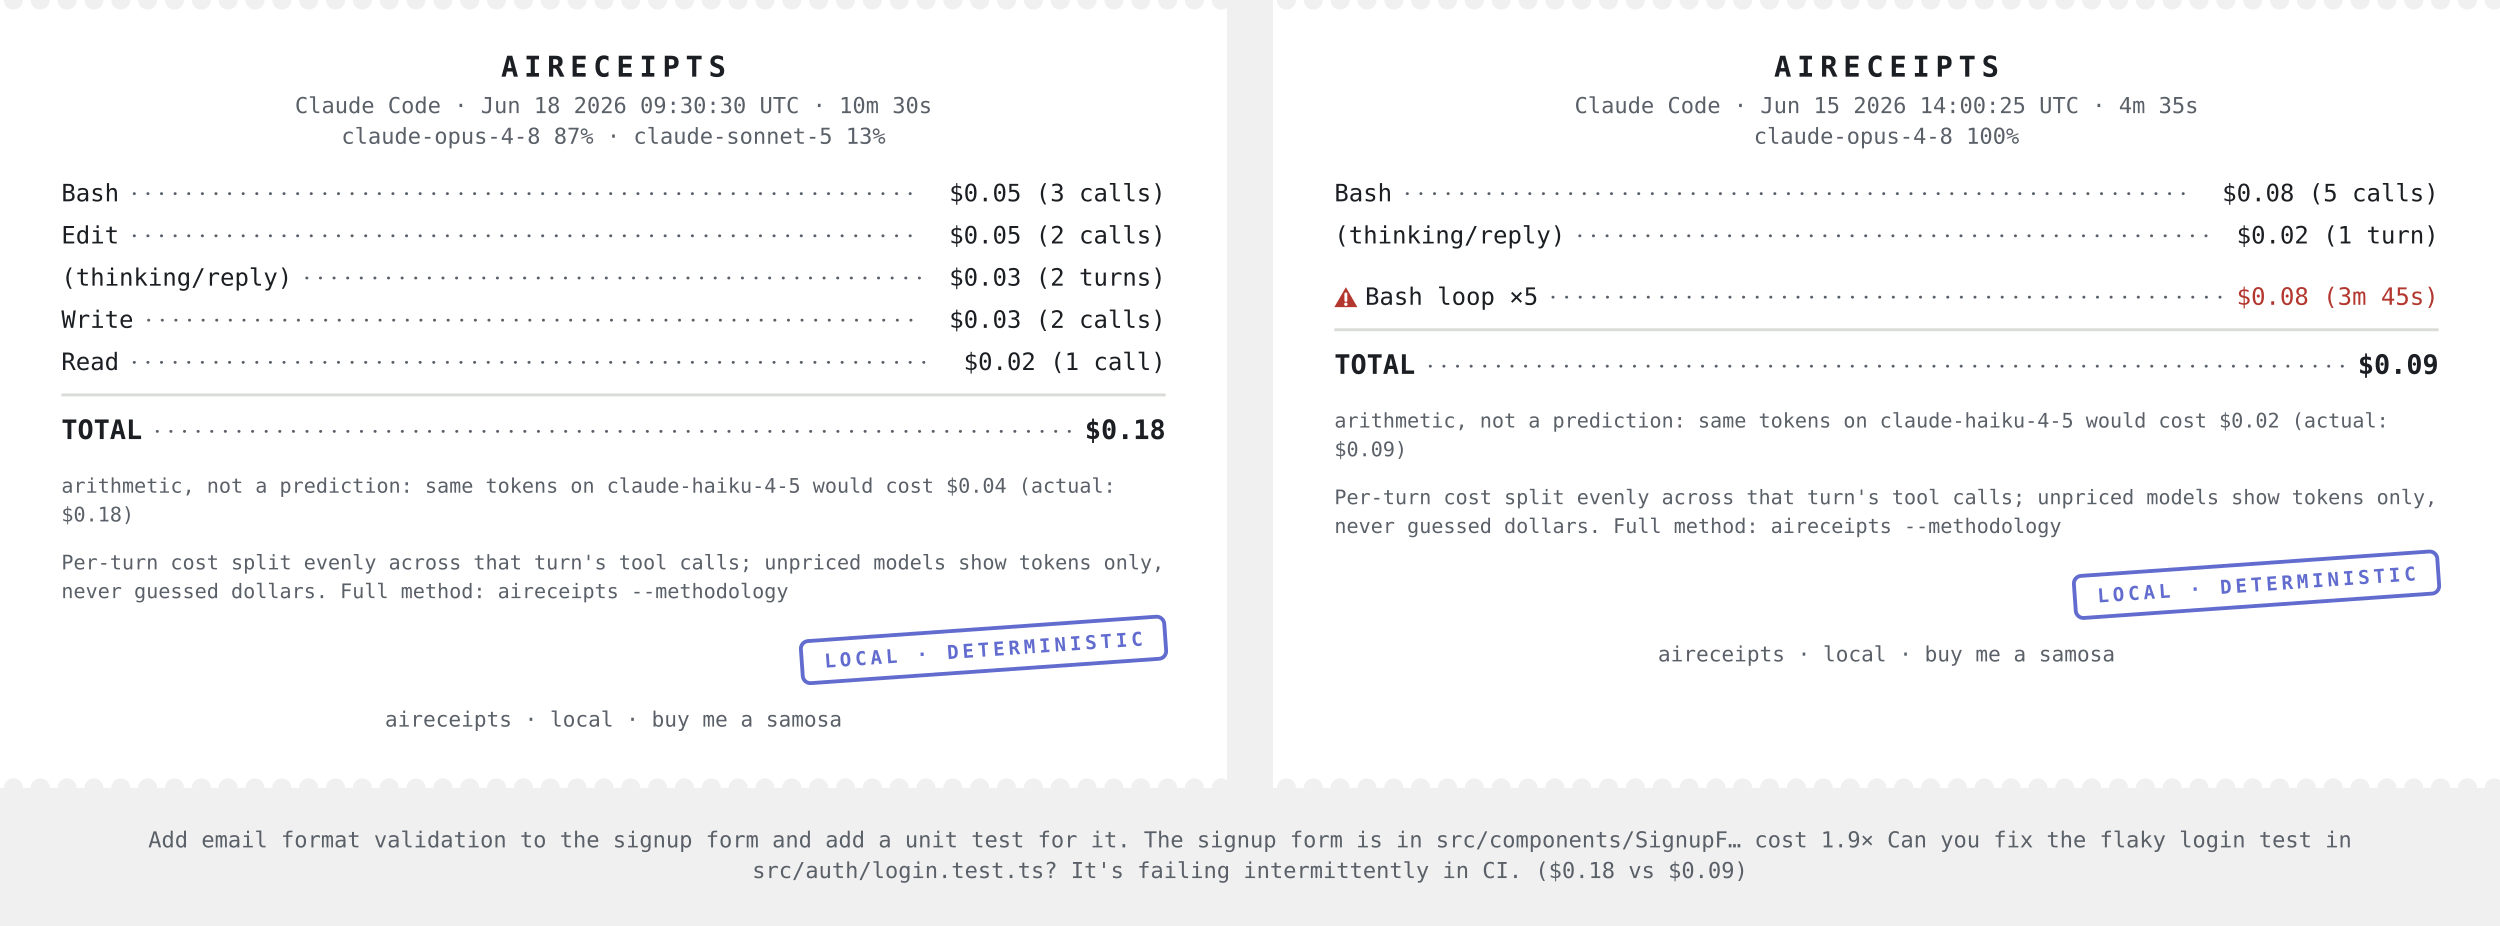
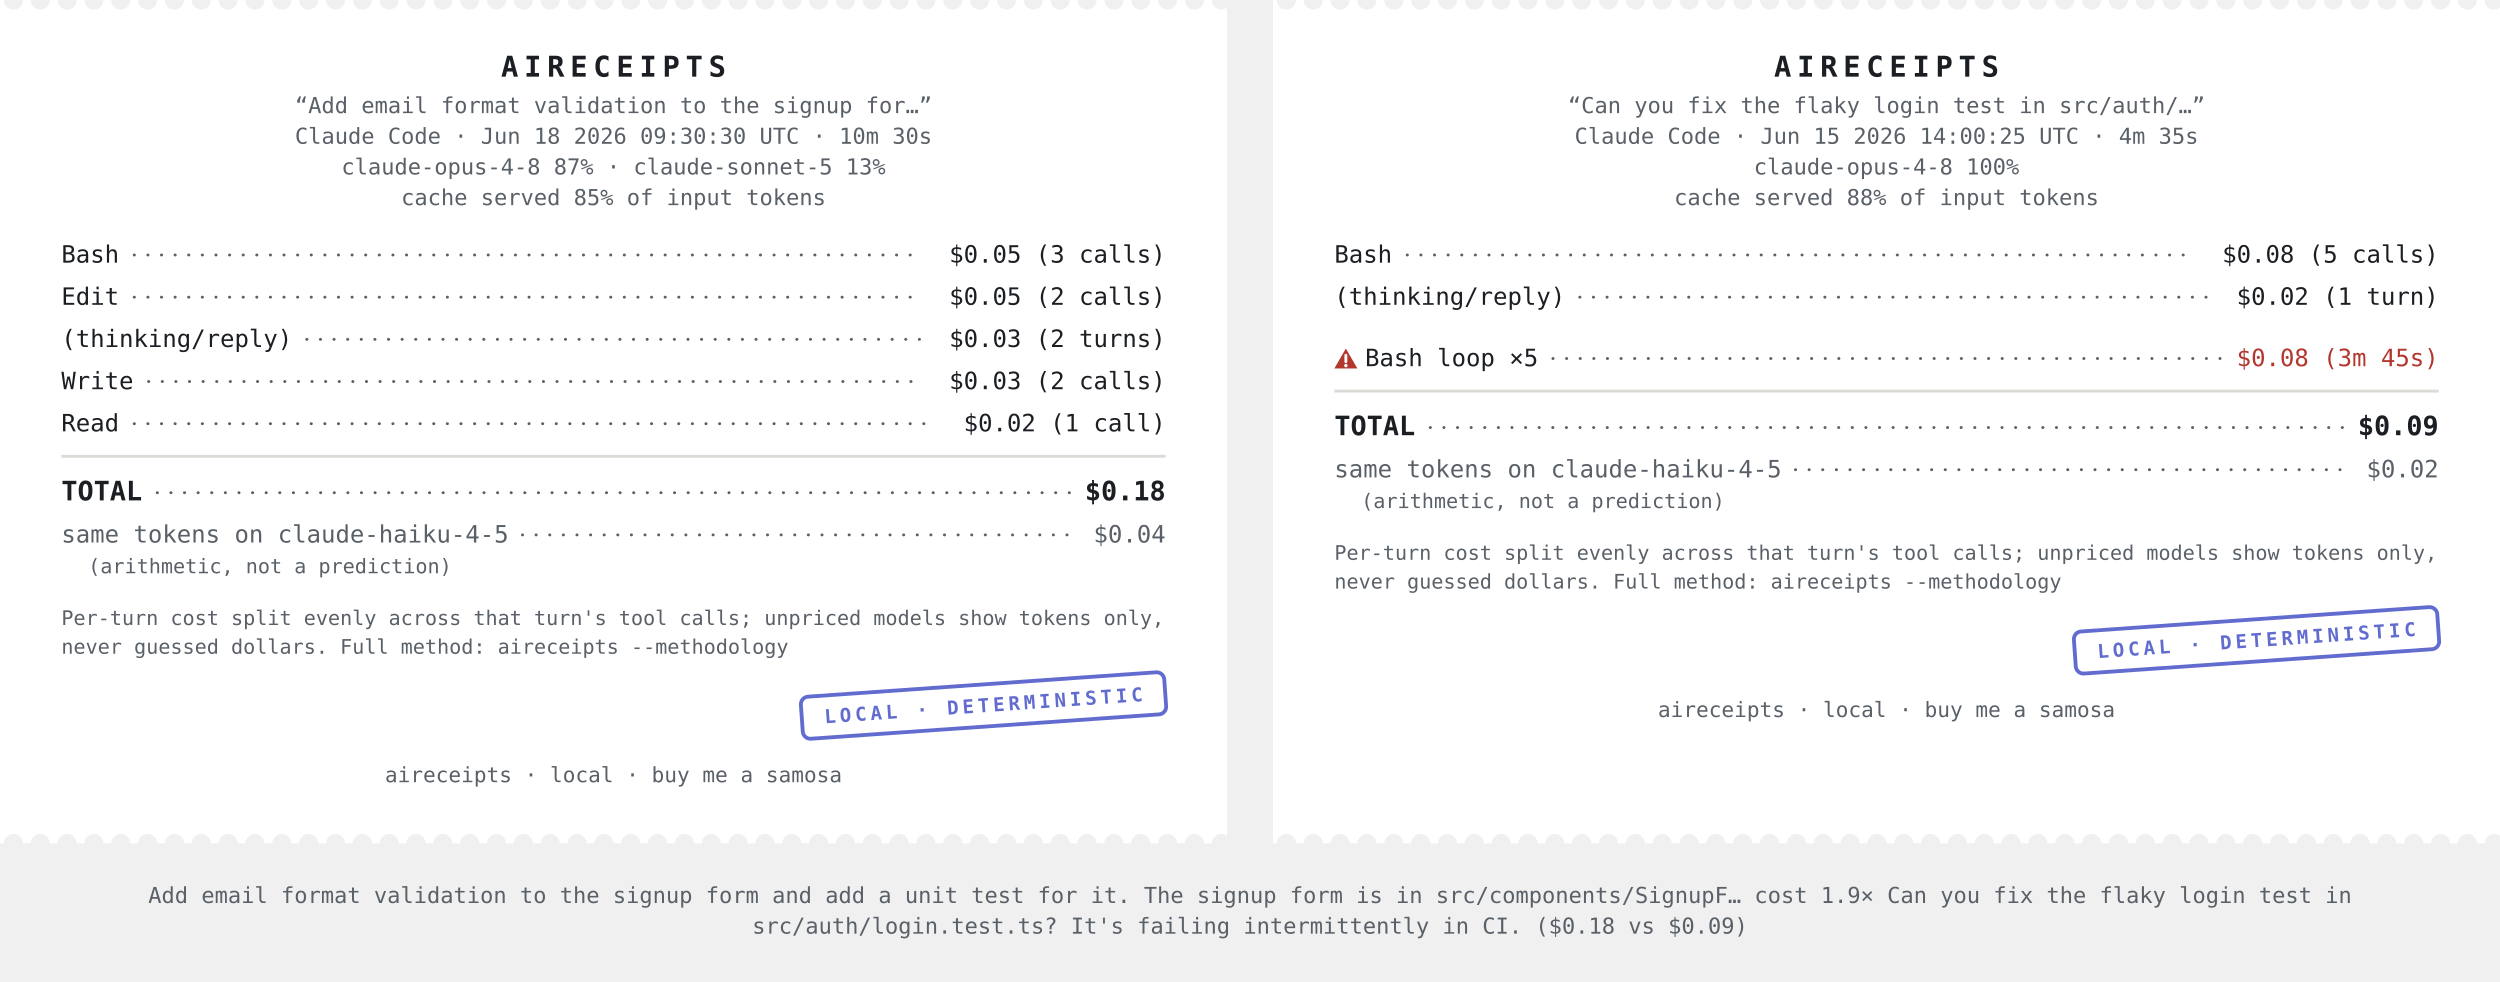
- <svg xmlns="http://www.w3.org/2000/svg" width="1304" height="483" viewBox="0 0 1304 483" font-family="&quot;SF Mono&quot;,&quot;Cascadia Code&quot;,&quot;JetBrains Mono&quot;,Menlo,Consolas,monospace" role="img" aria-label="aireceipts receipt comparison">
+ <svg xmlns="http://www.w3.org/2000/svg" width="1304" height="512" viewBox="0 0 1304 512" font-family="&quot;SF Mono&quot;,&quot;Cascadia Code&quot;,&quot;JetBrains Mono&quot;,Menlo,Consolas,monospace" role="img" aria-label="aireceipts receipt comparison">
  <g transform="translate(0 0)">
    <defs>
-       <mask id="perf-a" maskUnits="userSpaceOnUse" x="-5" y="-5" width="650" height="421">
-         <rect x="0" y="0" width="640" height="411" fill="#FFFFFF" />
+       <mask id="perf-a" maskUnits="userSpaceOnUse" x="-5" y="-5" width="650" height="450">
+         <rect x="0" y="0" width="640" height="440" fill="#FFFFFF" />
        <g class="perf-top">
          <circle cx="7" cy="0" r="5" fill="#000000" />
          <circle cx="21" cy="0" r="5" fill="#000000" />
          <circle cx="35" cy="0" r="5" fill="#000000" />
          <circle cx="49" cy="0" r="5" fill="#000000" />
          <circle cx="63" cy="0" r="5" fill="#000000" />
          <circle cx="77" cy="0" r="5" fill="#000000" />
          <circle cx="91" cy="0" r="5" fill="#000000" />
          <circle cx="105" cy="0" r="5" fill="#000000" />
          <circle cx="119" cy="0" r="5" fill="#000000" />
          <circle cx="133" cy="0" r="5" fill="#000000" />
          <circle cx="147" cy="0" r="5" fill="#000000" />
          <circle cx="161" cy="0" r="5" fill="#000000" />
          <circle cx="175" cy="0" r="5" fill="#000000" />
          <circle cx="189" cy="0" r="5" fill="#000000" />
          <circle cx="203" cy="0" r="5" fill="#000000" />
          <circle cx="217" cy="0" r="5" fill="#000000" />
          <circle cx="231" cy="0" r="5" fill="#000000" />
          <circle cx="245" cy="0" r="5" fill="#000000" />
          <circle cx="259" cy="0" r="5" fill="#000000" />
          <circle cx="273" cy="0" r="5" fill="#000000" />
          <circle cx="287" cy="0" r="5" fill="#000000" />
          <circle cx="301" cy="0" r="5" fill="#000000" />
          <circle cx="315" cy="0" r="5" fill="#000000" />
          <circle cx="329" cy="0" r="5" fill="#000000" />
          <circle cx="343" cy="0" r="5" fill="#000000" />
          <circle cx="357" cy="0" r="5" fill="#000000" />
          <circle cx="371" cy="0" r="5" fill="#000000" />
          <circle cx="385" cy="0" r="5" fill="#000000" />
          <circle cx="399" cy="0" r="5" fill="#000000" />
          <circle cx="413" cy="0" r="5" fill="#000000" />
          <circle cx="427" cy="0" r="5" fill="#000000" />
          <circle cx="441" cy="0" r="5" fill="#000000" />
          <circle cx="455" cy="0" r="5" fill="#000000" />
          <circle cx="469" cy="0" r="5" fill="#000000" />
          <circle cx="483" cy="0" r="5" fill="#000000" />
          <circle cx="497" cy="0" r="5" fill="#000000" />
          <circle cx="511" cy="0" r="5" fill="#000000" />
          <circle cx="525" cy="0" r="5" fill="#000000" />
          <circle cx="539" cy="0" r="5" fill="#000000" />
          <circle cx="553" cy="0" r="5" fill="#000000" />
          <circle cx="567" cy="0" r="5" fill="#000000" />
          <circle cx="581" cy="0" r="5" fill="#000000" />
          <circle cx="595" cy="0" r="5" fill="#000000" />
          <circle cx="609" cy="0" r="5" fill="#000000" />
          <circle cx="623" cy="0" r="5" fill="#000000" />
          <circle cx="637" cy="0" r="5" fill="#000000" />
        </g>
        <g class="perf-bottom">
-           <circle cx="7" cy="411" r="5" fill="#000000" />
-           <circle cx="21" cy="411" r="5" fill="#000000" />
-           <circle cx="35" cy="411" r="5" fill="#000000" />
-           <circle cx="49" cy="411" r="5" fill="#000000" />
-           <circle cx="63" cy="411" r="5" fill="#000000" />
-           <circle cx="77" cy="411" r="5" fill="#000000" />
-           <circle cx="91" cy="411" r="5" fill="#000000" />
-           <circle cx="105" cy="411" r="5" fill="#000000" />
-           <circle cx="119" cy="411" r="5" fill="#000000" />
-           <circle cx="133" cy="411" r="5" fill="#000000" />
-           <circle cx="147" cy="411" r="5" fill="#000000" />
-           <circle cx="161" cy="411" r="5" fill="#000000" />
-           <circle cx="175" cy="411" r="5" fill="#000000" />
-           <circle cx="189" cy="411" r="5" fill="#000000" />
-           <circle cx="203" cy="411" r="5" fill="#000000" />
-           <circle cx="217" cy="411" r="5" fill="#000000" />
-           <circle cx="231" cy="411" r="5" fill="#000000" />
-           <circle cx="245" cy="411" r="5" fill="#000000" />
-           <circle cx="259" cy="411" r="5" fill="#000000" />
-           <circle cx="273" cy="411" r="5" fill="#000000" />
-           <circle cx="287" cy="411" r="5" fill="#000000" />
-           <circle cx="301" cy="411" r="5" fill="#000000" />
-           <circle cx="315" cy="411" r="5" fill="#000000" />
-           <circle cx="329" cy="411" r="5" fill="#000000" />
-           <circle cx="343" cy="411" r="5" fill="#000000" />
-           <circle cx="357" cy="411" r="5" fill="#000000" />
-           <circle cx="371" cy="411" r="5" fill="#000000" />
-           <circle cx="385" cy="411" r="5" fill="#000000" />
-           <circle cx="399" cy="411" r="5" fill="#000000" />
-           <circle cx="413" cy="411" r="5" fill="#000000" />
-           <circle cx="427" cy="411" r="5" fill="#000000" />
-           <circle cx="441" cy="411" r="5" fill="#000000" />
-           <circle cx="455" cy="411" r="5" fill="#000000" />
-           <circle cx="469" cy="411" r="5" fill="#000000" />
-           <circle cx="483" cy="411" r="5" fill="#000000" />
-           <circle cx="497" cy="411" r="5" fill="#000000" />
-           <circle cx="511" cy="411" r="5" fill="#000000" />
-           <circle cx="525" cy="411" r="5" fill="#000000" />
-           <circle cx="539" cy="411" r="5" fill="#000000" />
-           <circle cx="553" cy="411" r="5" fill="#000000" />
-           <circle cx="567" cy="411" r="5" fill="#000000" />
-           <circle cx="581" cy="411" r="5" fill="#000000" />
-           <circle cx="595" cy="411" r="5" fill="#000000" />
-           <circle cx="609" cy="411" r="5" fill="#000000" />
-           <circle cx="623" cy="411" r="5" fill="#000000" />
-           <circle cx="637" cy="411" r="5" fill="#000000" />
+           <circle cx="7" cy="440" r="5" fill="#000000" />
+           <circle cx="21" cy="440" r="5" fill="#000000" />
+           <circle cx="35" cy="440" r="5" fill="#000000" />
+           <circle cx="49" cy="440" r="5" fill="#000000" />
+           <circle cx="63" cy="440" r="5" fill="#000000" />
+           <circle cx="77" cy="440" r="5" fill="#000000" />
+           <circle cx="91" cy="440" r="5" fill="#000000" />
+           <circle cx="105" cy="440" r="5" fill="#000000" />
+           <circle cx="119" cy="440" r="5" fill="#000000" />
+           <circle cx="133" cy="440" r="5" fill="#000000" />
+           <circle cx="147" cy="440" r="5" fill="#000000" />
+           <circle cx="161" cy="440" r="5" fill="#000000" />
+           <circle cx="175" cy="440" r="5" fill="#000000" />
+           <circle cx="189" cy="440" r="5" fill="#000000" />
+           <circle cx="203" cy="440" r="5" fill="#000000" />
+           <circle cx="217" cy="440" r="5" fill="#000000" />
+           <circle cx="231" cy="440" r="5" fill="#000000" />
+           <circle cx="245" cy="440" r="5" fill="#000000" />
+           <circle cx="259" cy="440" r="5" fill="#000000" />
+           <circle cx="273" cy="440" r="5" fill="#000000" />
+           <circle cx="287" cy="440" r="5" fill="#000000" />
+           <circle cx="301" cy="440" r="5" fill="#000000" />
+           <circle cx="315" cy="440" r="5" fill="#000000" />
+           <circle cx="329" cy="440" r="5" fill="#000000" />
+           <circle cx="343" cy="440" r="5" fill="#000000" />
+           <circle cx="357" cy="440" r="5" fill="#000000" />
+           <circle cx="371" cy="440" r="5" fill="#000000" />
+           <circle cx="385" cy="440" r="5" fill="#000000" />
+           <circle cx="399" cy="440" r="5" fill="#000000" />
+           <circle cx="413" cy="440" r="5" fill="#000000" />
+           <circle cx="427" cy="440" r="5" fill="#000000" />
+           <circle cx="441" cy="440" r="5" fill="#000000" />
+           <circle cx="455" cy="440" r="5" fill="#000000" />
+           <circle cx="469" cy="440" r="5" fill="#000000" />
+           <circle cx="483" cy="440" r="5" fill="#000000" />
+           <circle cx="497" cy="440" r="5" fill="#000000" />
+           <circle cx="511" cy="440" r="5" fill="#000000" />
+           <circle cx="525" cy="440" r="5" fill="#000000" />
+           <circle cx="539" cy="440" r="5" fill="#000000" />
+           <circle cx="553" cy="440" r="5" fill="#000000" />
+           <circle cx="567" cy="440" r="5" fill="#000000" />
+           <circle cx="581" cy="440" r="5" fill="#000000" />
+           <circle cx="595" cy="440" r="5" fill="#000000" />
+           <circle cx="609" cy="440" r="5" fill="#000000" />
+           <circle cx="623" cy="440" r="5" fill="#000000" />
+           <circle cx="637" cy="440" r="5" fill="#000000" />
        </g>
      </mask>
    </defs>
-     <rect x="0" y="0" width="640" height="411" fill="#FFFFFF" mask="url(#perf-a)" />
+     <rect x="0" y="0" width="640" height="440" fill="#FFFFFF" mask="url(#perf-a)" />
    <text x="320" y="40" font-size="15" fill="#1B1E22" text-anchor="middle" font-weight="700" letter-spacing="3">AIRECEIPTS</text>
-     <text x="320" y="59" font-size="11.5" fill="#5A6068" text-anchor="middle">Claude Code · Jun 18 2026 09:30:30 UTC · 10m 30s</text>
-     <text x="320" y="75" font-size="11.5" fill="#5A6068" text-anchor="middle">claude-opus-4-8 87% · claude-sonnet-5 13%</text>
-     <text x="32" y="105" font-size="12.5" fill="#1B1E22" text-anchor="start">Bash</text>
-     <text x="608" y="105" font-size="12.5" fill="#1B1E22" text-anchor="end">$0.05  (3 calls)</text>
-     <line x1="70" y1="101" x2="480" y2="101" stroke="#5A6068" stroke-width="1.5" stroke-linecap="round" stroke-dasharray="0.1 7" />
-     <text x="32" y="127" font-size="12.5" fill="#1B1E22" text-anchor="start">Edit</text>
-     <text x="608" y="127" font-size="12.5" fill="#1B1E22" text-anchor="end">$0.05  (2 calls)</text>
-     <line x1="70" y1="123" x2="480" y2="123" stroke="#5A6068" stroke-width="1.5" stroke-linecap="round" stroke-dasharray="0.1 7" />
-     <text x="32" y="149" font-size="12.5" fill="#1B1E22" text-anchor="start">(thinking/reply)</text>
-     <text x="608" y="149" font-size="12.5" fill="#1B1E22" text-anchor="end">$0.03  (2 turns)</text>
-     <line x1="160" y1="145" x2="480" y2="145" stroke="#5A6068" stroke-width="1.5" stroke-linecap="round" stroke-dasharray="0.1 7" />
-     <text x="32" y="171" font-size="12.5" fill="#1B1E22" text-anchor="start">Write</text>
-     <text x="608" y="171" font-size="12.5" fill="#1B1E22" text-anchor="end">$0.03  (2 calls)</text>
-     <line x1="77.5" y1="167" x2="480" y2="167" stroke="#5A6068" stroke-width="1.5" stroke-linecap="round" stroke-dasharray="0.1 7" />
-     <text x="32" y="193" font-size="12.5" fill="#1B1E22" text-anchor="start">Read</text>
-     <text x="608" y="193" font-size="12.5" fill="#1B1E22" text-anchor="end">$0.02  (1 call)</text>
-     <line x1="70" y1="189" x2="487.5" y2="189" stroke="#5A6068" stroke-width="1.5" stroke-linecap="round" stroke-dasharray="0.1 7" />
-     <line x1="32" y1="206" x2="608" y2="206" stroke="#D8DBD6" stroke-width="1.5" />
-     <text x="32" y="229" font-size="14" fill="#1B1E22" text-anchor="start" font-weight="700">TOTAL</text>
-     <text x="608" y="229" font-size="14" fill="#1B1E22" text-anchor="end" font-weight="700">$0.18</text>
-     <line x1="82" y1="225" x2="558" y2="225" stroke="#5A6068" stroke-width="1.5" stroke-linecap="round" stroke-dasharray="0.1 7" />
-     <text x="32" y="257" font-size="10.5" fill="#5A6068" text-anchor="start">arithmetic, not a prediction: same tokens on claude-haiku-4-5 would cost $0.04 (actual:</text>
-     <text x="32" y="272" font-size="10.5" fill="#5A6068" text-anchor="start">$0.18)</text>
-     <text x="32" y="297" font-size="10.5" fill="#5A6068" text-anchor="start">Per-turn cost split evenly across that turn's tool calls; unpriced models show tokens only,</text>
-     <text x="32" y="312" font-size="10.5" fill="#5A6068" text-anchor="start">never guessed dollars. Full method: aireceipts --methodology</text>
-     <g class="stamp" opacity="0.8" transform="rotate(-4 513 339)">
-       <rect x="418" y="328" width="190" height="22" rx="4" fill="none" stroke="#3947C2" stroke-width="2" />
-       <text x="513" y="342.5" font-size="10" fill="#3947C2" text-anchor="middle" font-weight="700" letter-spacing="2">LOCAL · DETERMINISTIC</text>
+     <text x="320" y="59" font-size="11.5" fill="#5A6068" text-anchor="middle">“Add email format validation to the signup for…”</text>
+     <text x="320" y="75" font-size="11.5" fill="#5A6068" text-anchor="middle">Claude Code · Jun 18 2026 09:30:30 UTC · 10m 30s</text>
+     <text x="320" y="91" font-size="11.5" fill="#5A6068" text-anchor="middle">claude-opus-4-8 87% · claude-sonnet-5 13%</text>
+     <text x="320" y="107" font-size="11.5" fill="#5A6068" text-anchor="middle">cache served 85% of input tokens</text>
+     <text x="32" y="137" font-size="12.5" fill="#1B1E22" text-anchor="start">Bash</text>
+     <text x="608" y="137" font-size="12.5" fill="#1B1E22" text-anchor="end">$0.05  (3 calls)</text>
+     <line x1="70" y1="133" x2="480" y2="133" stroke="#5A6068" stroke-width="1.5" stroke-linecap="round" stroke-dasharray="0.1 7" />
+     <text x="32" y="159" font-size="12.5" fill="#1B1E22" text-anchor="start">Edit</text>
+     <text x="608" y="159" font-size="12.5" fill="#1B1E22" text-anchor="end">$0.05  (2 calls)</text>
+     <line x1="70" y1="155" x2="480" y2="155" stroke="#5A6068" stroke-width="1.5" stroke-linecap="round" stroke-dasharray="0.1 7" />
+     <text x="32" y="181" font-size="12.5" fill="#1B1E22" text-anchor="start">(thinking/reply)</text>
+     <text x="608" y="181" font-size="12.5" fill="#1B1E22" text-anchor="end">$0.03  (2 turns)</text>
+     <line x1="160" y1="177" x2="480" y2="177" stroke="#5A6068" stroke-width="1.5" stroke-linecap="round" stroke-dasharray="0.1 7" />
+     <text x="32" y="203" font-size="12.5" fill="#1B1E22" text-anchor="start">Write</text>
+     <text x="608" y="203" font-size="12.5" fill="#1B1E22" text-anchor="end">$0.03  (2 calls)</text>
+     <line x1="77.5" y1="199" x2="480" y2="199" stroke="#5A6068" stroke-width="1.5" stroke-linecap="round" stroke-dasharray="0.1 7" />
+     <text x="32" y="225" font-size="12.5" fill="#1B1E22" text-anchor="start">Read</text>
+     <text x="608" y="225" font-size="12.5" fill="#1B1E22" text-anchor="end">$0.02  (1 call)</text>
+     <line x1="70" y1="221" x2="487.5" y2="221" stroke="#5A6068" stroke-width="1.5" stroke-linecap="round" stroke-dasharray="0.1 7" />
+     <line x1="32" y1="238" x2="608" y2="238" stroke="#D8DBD6" stroke-width="1.5" />
+     <text x="32" y="261" font-size="14" fill="#1B1E22" text-anchor="start" font-weight="700">TOTAL</text>
+     <text x="608" y="261" font-size="14" fill="#1B1E22" text-anchor="end" font-weight="700">$0.18</text>
+     <line x1="82" y1="257" x2="558" y2="257" stroke="#5A6068" stroke-width="1.5" stroke-linecap="round" stroke-dasharray="0.1 7" />
+     <text x="32" y="283" font-size="12.5" fill="#5A6068" text-anchor="start" font-weight="400">same tokens on claude-haiku-4-5</text>
+     <text x="608" y="283" font-size="12.5" fill="#5A6068" text-anchor="end" font-weight="400">$0.04</text>
+     <line x1="272.5" y1="279" x2="562.5" y2="279" stroke="#5A6068" stroke-width="1.5" stroke-linecap="round" stroke-dasharray="0.1 7" />
+     <text x="46" y="299" font-size="10.5" fill="#5A6068" text-anchor="start">(arithmetic, not a prediction)</text>
+     <text x="32" y="326" font-size="10.5" fill="#5A6068" text-anchor="start">Per-turn cost split evenly across that turn's tool calls; unpriced models show tokens only,</text>
+     <text x="32" y="341" font-size="10.5" fill="#5A6068" text-anchor="start">never guessed dollars. Full method: aireceipts --methodology</text>
+     <g class="stamp" opacity="0.8" transform="rotate(-4 513 368)">
+       <rect x="418" y="357" width="190" height="22" rx="4" fill="none" stroke="#3947C2" stroke-width="2" />
+       <text x="513" y="371.5" font-size="10" fill="#3947C2" text-anchor="middle" font-weight="700" letter-spacing="2">LOCAL · DETERMINISTIC</text>
    </g>
-     <text x="320" y="379" font-size="11" fill="#5A6068" text-anchor="middle">aireceipts · local · buy me a samosa</text>
+     <text x="320" y="408" font-size="11" fill="#5A6068" text-anchor="middle">aireceipts · local · buy me a samosa</text>
  </g>
  <g transform="translate(664 0)">
    <defs>
-       <mask id="perf-b" maskUnits="userSpaceOnUse" x="-5" y="-5" width="650" height="421">
-         <rect x="0" y="0" width="640" height="411" fill="#FFFFFF" />
+       <mask id="perf-b" maskUnits="userSpaceOnUse" x="-5" y="-5" width="650" height="450">
+         <rect x="0" y="0" width="640" height="440" fill="#FFFFFF" />
        <g class="perf-top">
          <circle cx="7" cy="0" r="5" fill="#000000" />
          <circle cx="21" cy="0" r="5" fill="#000000" />
          <circle cx="35" cy="0" r="5" fill="#000000" />
          <circle cx="49" cy="0" r="5" fill="#000000" />
          <circle cx="63" cy="0" r="5" fill="#000000" />
          <circle cx="77" cy="0" r="5" fill="#000000" />
          <circle cx="91" cy="0" r="5" fill="#000000" />
          <circle cx="105" cy="0" r="5" fill="#000000" />
          <circle cx="119" cy="0" r="5" fill="#000000" />
          <circle cx="133" cy="0" r="5" fill="#000000" />
          <circle cx="147" cy="0" r="5" fill="#000000" />
          <circle cx="161" cy="0" r="5" fill="#000000" />
          <circle cx="175" cy="0" r="5" fill="#000000" />
          <circle cx="189" cy="0" r="5" fill="#000000" />
          <circle cx="203" cy="0" r="5" fill="#000000" />
          <circle cx="217" cy="0" r="5" fill="#000000" />
          <circle cx="231" cy="0" r="5" fill="#000000" />
          <circle cx="245" cy="0" r="5" fill="#000000" />
          <circle cx="259" cy="0" r="5" fill="#000000" />
          <circle cx="273" cy="0" r="5" fill="#000000" />
          <circle cx="287" cy="0" r="5" fill="#000000" />
          <circle cx="301" cy="0" r="5" fill="#000000" />
          <circle cx="315" cy="0" r="5" fill="#000000" />
          <circle cx="329" cy="0" r="5" fill="#000000" />
          <circle cx="343" cy="0" r="5" fill="#000000" />
          <circle cx="357" cy="0" r="5" fill="#000000" />
          <circle cx="371" cy="0" r="5" fill="#000000" />
          <circle cx="385" cy="0" r="5" fill="#000000" />
          <circle cx="399" cy="0" r="5" fill="#000000" />
          <circle cx="413" cy="0" r="5" fill="#000000" />
          <circle cx="427" cy="0" r="5" fill="#000000" />
          <circle cx="441" cy="0" r="5" fill="#000000" />
          <circle cx="455" cy="0" r="5" fill="#000000" />
          <circle cx="469" cy="0" r="5" fill="#000000" />
          <circle cx="483" cy="0" r="5" fill="#000000" />
          <circle cx="497" cy="0" r="5" fill="#000000" />
          <circle cx="511" cy="0" r="5" fill="#000000" />
          <circle cx="525" cy="0" r="5" fill="#000000" />
          <circle cx="539" cy="0" r="5" fill="#000000" />
          <circle cx="553" cy="0" r="5" fill="#000000" />
          <circle cx="567" cy="0" r="5" fill="#000000" />
          <circle cx="581" cy="0" r="5" fill="#000000" />
          <circle cx="595" cy="0" r="5" fill="#000000" />
          <circle cx="609" cy="0" r="5" fill="#000000" />
          <circle cx="623" cy="0" r="5" fill="#000000" />
          <circle cx="637" cy="0" r="5" fill="#000000" />
        </g>
        <g class="perf-bottom">
-           <circle cx="7" cy="411" r="5" fill="#000000" />
-           <circle cx="21" cy="411" r="5" fill="#000000" />
-           <circle cx="35" cy="411" r="5" fill="#000000" />
-           <circle cx="49" cy="411" r="5" fill="#000000" />
-           <circle cx="63" cy="411" r="5" fill="#000000" />
-           <circle cx="77" cy="411" r="5" fill="#000000" />
-           <circle cx="91" cy="411" r="5" fill="#000000" />
-           <circle cx="105" cy="411" r="5" fill="#000000" />
-           <circle cx="119" cy="411" r="5" fill="#000000" />
-           <circle cx="133" cy="411" r="5" fill="#000000" />
-           <circle cx="147" cy="411" r="5" fill="#000000" />
-           <circle cx="161" cy="411" r="5" fill="#000000" />
-           <circle cx="175" cy="411" r="5" fill="#000000" />
-           <circle cx="189" cy="411" r="5" fill="#000000" />
-           <circle cx="203" cy="411" r="5" fill="#000000" />
-           <circle cx="217" cy="411" r="5" fill="#000000" />
-           <circle cx="231" cy="411" r="5" fill="#000000" />
-           <circle cx="245" cy="411" r="5" fill="#000000" />
-           <circle cx="259" cy="411" r="5" fill="#000000" />
-           <circle cx="273" cy="411" r="5" fill="#000000" />
-           <circle cx="287" cy="411" r="5" fill="#000000" />
-           <circle cx="301" cy="411" r="5" fill="#000000" />
-           <circle cx="315" cy="411" r="5" fill="#000000" />
-           <circle cx="329" cy="411" r="5" fill="#000000" />
-           <circle cx="343" cy="411" r="5" fill="#000000" />
-           <circle cx="357" cy="411" r="5" fill="#000000" />
-           <circle cx="371" cy="411" r="5" fill="#000000" />
-           <circle cx="385" cy="411" r="5" fill="#000000" />
-           <circle cx="399" cy="411" r="5" fill="#000000" />
-           <circle cx="413" cy="411" r="5" fill="#000000" />
-           <circle cx="427" cy="411" r="5" fill="#000000" />
-           <circle cx="441" cy="411" r="5" fill="#000000" />
-           <circle cx="455" cy="411" r="5" fill="#000000" />
-           <circle cx="469" cy="411" r="5" fill="#000000" />
-           <circle cx="483" cy="411" r="5" fill="#000000" />
-           <circle cx="497" cy="411" r="5" fill="#000000" />
-           <circle cx="511" cy="411" r="5" fill="#000000" />
-           <circle cx="525" cy="411" r="5" fill="#000000" />
-           <circle cx="539" cy="411" r="5" fill="#000000" />
-           <circle cx="553" cy="411" r="5" fill="#000000" />
-           <circle cx="567" cy="411" r="5" fill="#000000" />
-           <circle cx="581" cy="411" r="5" fill="#000000" />
-           <circle cx="595" cy="411" r="5" fill="#000000" />
-           <circle cx="609" cy="411" r="5" fill="#000000" />
-           <circle cx="623" cy="411" r="5" fill="#000000" />
-           <circle cx="637" cy="411" r="5" fill="#000000" />
+           <circle cx="7" cy="440" r="5" fill="#000000" />
+           <circle cx="21" cy="440" r="5" fill="#000000" />
+           <circle cx="35" cy="440" r="5" fill="#000000" />
+           <circle cx="49" cy="440" r="5" fill="#000000" />
+           <circle cx="63" cy="440" r="5" fill="#000000" />
+           <circle cx="77" cy="440" r="5" fill="#000000" />
+           <circle cx="91" cy="440" r="5" fill="#000000" />
+           <circle cx="105" cy="440" r="5" fill="#000000" />
+           <circle cx="119" cy="440" r="5" fill="#000000" />
+           <circle cx="133" cy="440" r="5" fill="#000000" />
+           <circle cx="147" cy="440" r="5" fill="#000000" />
+           <circle cx="161" cy="440" r="5" fill="#000000" />
+           <circle cx="175" cy="440" r="5" fill="#000000" />
+           <circle cx="189" cy="440" r="5" fill="#000000" />
+           <circle cx="203" cy="440" r="5" fill="#000000" />
+           <circle cx="217" cy="440" r="5" fill="#000000" />
+           <circle cx="231" cy="440" r="5" fill="#000000" />
+           <circle cx="245" cy="440" r="5" fill="#000000" />
+           <circle cx="259" cy="440" r="5" fill="#000000" />
+           <circle cx="273" cy="440" r="5" fill="#000000" />
+           <circle cx="287" cy="440" r="5" fill="#000000" />
+           <circle cx="301" cy="440" r="5" fill="#000000" />
+           <circle cx="315" cy="440" r="5" fill="#000000" />
+           <circle cx="329" cy="440" r="5" fill="#000000" />
+           <circle cx="343" cy="440" r="5" fill="#000000" />
+           <circle cx="357" cy="440" r="5" fill="#000000" />
+           <circle cx="371" cy="440" r="5" fill="#000000" />
+           <circle cx="385" cy="440" r="5" fill="#000000" />
+           <circle cx="399" cy="440" r="5" fill="#000000" />
+           <circle cx="413" cy="440" r="5" fill="#000000" />
+           <circle cx="427" cy="440" r="5" fill="#000000" />
+           <circle cx="441" cy="440" r="5" fill="#000000" />
+           <circle cx="455" cy="440" r="5" fill="#000000" />
+           <circle cx="469" cy="440" r="5" fill="#000000" />
+           <circle cx="483" cy="440" r="5" fill="#000000" />
+           <circle cx="497" cy="440" r="5" fill="#000000" />
+           <circle cx="511" cy="440" r="5" fill="#000000" />
+           <circle cx="525" cy="440" r="5" fill="#000000" />
+           <circle cx="539" cy="440" r="5" fill="#000000" />
+           <circle cx="553" cy="440" r="5" fill="#000000" />
+           <circle cx="567" cy="440" r="5" fill="#000000" />
+           <circle cx="581" cy="440" r="5" fill="#000000" />
+           <circle cx="595" cy="440" r="5" fill="#000000" />
+           <circle cx="609" cy="440" r="5" fill="#000000" />
+           <circle cx="623" cy="440" r="5" fill="#000000" />
+           <circle cx="637" cy="440" r="5" fill="#000000" />
        </g>
      </mask>
    </defs>
-     <rect x="0" y="0" width="640" height="411" fill="#FFFFFF" mask="url(#perf-b)" />
+     <rect x="0" y="0" width="640" height="440" fill="#FFFFFF" mask="url(#perf-b)" />
    <text x="320" y="40" font-size="15" fill="#1B1E22" text-anchor="middle" font-weight="700" letter-spacing="3">AIRECEIPTS</text>
-     <text x="320" y="59" font-size="11.5" fill="#5A6068" text-anchor="middle">Claude Code · Jun 15 2026 14:00:25 UTC · 4m 35s</text>
-     <text x="320" y="75" font-size="11.5" fill="#5A6068" text-anchor="middle">claude-opus-4-8 100%</text>
-     <text x="32" y="105" font-size="12.5" fill="#1B1E22" text-anchor="start">Bash</text>
-     <text x="608" y="105" font-size="12.5" fill="#1B1E22" text-anchor="end">$0.08  (5 calls)</text>
-     <line x1="70" y1="101" x2="480" y2="101" stroke="#5A6068" stroke-width="1.5" stroke-linecap="round" stroke-dasharray="0.1 7" />
-     <text x="32" y="127" font-size="12.5" fill="#1B1E22" text-anchor="start">(thinking/reply)</text>
-     <text x="608" y="127" font-size="12.5" fill="#1B1E22" text-anchor="end">$0.02  (1 turn)</text>
-     <line x1="160" y1="123" x2="487.5" y2="123" stroke="#5A6068" stroke-width="1.5" stroke-linecap="round" stroke-dasharray="0.1 7" />
-     <path d="M38 149.8 L44 160.2 L32 160.2 Z" fill="#B3372E" />
-     <line x1="38" y1="153.3" x2="38" y2="156.7" stroke="#FFFFFF" stroke-width="1.5" stroke-linecap="round" />
-     <circle cx="38" cy="158.7" r="0.9" fill="#FFFFFF" />
-     <text x="48" y="159" font-size="12.5" fill="#1B1E22" text-anchor="start">Bash loop ×5</text>
-     <text x="608" y="159" font-size="12.5" fill="#B3372E" text-anchor="end">$0.08 (3m 45s)</text>
-     <line x1="146" y1="155" x2="495" y2="155" stroke="#5A6068" stroke-width="1.5" stroke-linecap="round" stroke-dasharray="0.1 7" />
-     <line x1="32" y1="172" x2="608" y2="172" stroke="#D8DBD6" stroke-width="1.5" />
-     <text x="32" y="195" font-size="14" fill="#1B1E22" text-anchor="start" font-weight="700">TOTAL</text>
-     <text x="608" y="195" font-size="14" fill="#1B1E22" text-anchor="end" font-weight="700">$0.09</text>
-     <line x1="82" y1="191" x2="558" y2="191" stroke="#5A6068" stroke-width="1.5" stroke-linecap="round" stroke-dasharray="0.1 7" />
-     <text x="32" y="223" font-size="10.5" fill="#5A6068" text-anchor="start">arithmetic, not a prediction: same tokens on claude-haiku-4-5 would cost $0.02 (actual:</text>
-     <text x="32" y="238" font-size="10.5" fill="#5A6068" text-anchor="start">$0.09)</text>
-     <text x="32" y="263" font-size="10.5" fill="#5A6068" text-anchor="start">Per-turn cost split evenly across that turn's tool calls; unpriced models show tokens only,</text>
-     <text x="32" y="278" font-size="10.5" fill="#5A6068" text-anchor="start">never guessed dollars. Full method: aireceipts --methodology</text>
-     <g class="stamp" opacity="0.8" transform="rotate(-4 513 305)">
-       <rect x="418" y="294" width="190" height="22" rx="4" fill="none" stroke="#3947C2" stroke-width="2" />
-       <text x="513" y="308.5" font-size="10" fill="#3947C2" text-anchor="middle" font-weight="700" letter-spacing="2">LOCAL · DETERMINISTIC</text>
+     <text x="320" y="59" font-size="11.5" fill="#5A6068" text-anchor="middle">“Can you fix the flaky login test in src/auth/…”</text>
+     <text x="320" y="75" font-size="11.5" fill="#5A6068" text-anchor="middle">Claude Code · Jun 15 2026 14:00:25 UTC · 4m 35s</text>
+     <text x="320" y="91" font-size="11.5" fill="#5A6068" text-anchor="middle">claude-opus-4-8 100%</text>
+     <text x="320" y="107" font-size="11.5" fill="#5A6068" text-anchor="middle">cache served 88% of input tokens</text>
+     <text x="32" y="137" font-size="12.5" fill="#1B1E22" text-anchor="start">Bash</text>
+     <text x="608" y="137" font-size="12.5" fill="#1B1E22" text-anchor="end">$0.08  (5 calls)</text>
+     <line x1="70" y1="133" x2="480" y2="133" stroke="#5A6068" stroke-width="1.5" stroke-linecap="round" stroke-dasharray="0.1 7" />
+     <text x="32" y="159" font-size="12.5" fill="#1B1E22" text-anchor="start">(thinking/reply)</text>
+     <text x="608" y="159" font-size="12.5" fill="#1B1E22" text-anchor="end">$0.02  (1 turn)</text>
+     <line x1="160" y1="155" x2="487.5" y2="155" stroke="#5A6068" stroke-width="1.5" stroke-linecap="round" stroke-dasharray="0.1 7" />
+     <path d="M38 181.8 L44 192.2 L32 192.2 Z" fill="#B3372E" />
+     <line x1="38" y1="185.3" x2="38" y2="188.7" stroke="#FFFFFF" stroke-width="1.5" stroke-linecap="round" />
+     <circle cx="38" cy="190.7" r="0.9" fill="#FFFFFF" />
+     <text x="48" y="191" font-size="12.5" fill="#1B1E22" text-anchor="start">Bash loop ×5</text>
+     <text x="608" y="191" font-size="12.5" fill="#B3372E" text-anchor="end">$0.08 (3m 45s)</text>
+     <line x1="146" y1="187" x2="495" y2="187" stroke="#5A6068" stroke-width="1.5" stroke-linecap="round" stroke-dasharray="0.1 7" />
+     <line x1="32" y1="204" x2="608" y2="204" stroke="#D8DBD6" stroke-width="1.5" />
+     <text x="32" y="227" font-size="14" fill="#1B1E22" text-anchor="start" font-weight="700">TOTAL</text>
+     <text x="608" y="227" font-size="14" fill="#1B1E22" text-anchor="end" font-weight="700">$0.09</text>
+     <line x1="82" y1="223" x2="558" y2="223" stroke="#5A6068" stroke-width="1.5" stroke-linecap="round" stroke-dasharray="0.1 7" />
+     <text x="32" y="249" font-size="12.5" fill="#5A6068" text-anchor="start" font-weight="400">same tokens on claude-haiku-4-5</text>
+     <text x="608" y="249" font-size="12.5" fill="#5A6068" text-anchor="end" font-weight="400">$0.02</text>
+     <line x1="272.5" y1="245" x2="562.5" y2="245" stroke="#5A6068" stroke-width="1.5" stroke-linecap="round" stroke-dasharray="0.1 7" />
+     <text x="46" y="265" font-size="10.5" fill="#5A6068" text-anchor="start">(arithmetic, not a prediction)</text>
+     <text x="32" y="292" font-size="10.5" fill="#5A6068" text-anchor="start">Per-turn cost split evenly across that turn's tool calls; unpriced models show tokens only,</text>
+     <text x="32" y="307" font-size="10.5" fill="#5A6068" text-anchor="start">never guessed dollars. Full method: aireceipts --methodology</text>
+     <g class="stamp" opacity="0.8" transform="rotate(-4 513 334)">
+       <rect x="418" y="323" width="190" height="22" rx="4" fill="none" stroke="#3947C2" stroke-width="2" />
+       <text x="513" y="337.5" font-size="10" fill="#3947C2" text-anchor="middle" font-weight="700" letter-spacing="2">LOCAL · DETERMINISTIC</text>
    </g>
-     <text x="320" y="345" font-size="11" fill="#5A6068" text-anchor="middle">aireceipts · local · buy me a samosa</text>
+     <text x="320" y="374" font-size="11" fill="#5A6068" text-anchor="middle">aireceipts · local · buy me a samosa</text>
  </g>
-   <text x="652" y="442" font-size="11.5" fill="#5A6068" text-anchor="middle">Add email format validation to the signup form and add a unit test for it. The signup form is in src/components/SignupF… cost 1.9× Can you fix the flaky login test in</text>
-   <text x="652" y="458" font-size="11.5" fill="#5A6068" text-anchor="middle">src/auth/login.test.ts? It's failing intermittently in CI. ($0.18 vs $0.09)</text>
+   <text x="652" y="471" font-size="11.5" fill="#5A6068" text-anchor="middle">Add email format validation to the signup form and add a unit test for it. The signup form is in src/components/SignupF… cost 1.9× Can you fix the flaky login test in</text>
+   <text x="652" y="487" font-size="11.5" fill="#5A6068" text-anchor="middle">src/auth/login.test.ts? It's failing intermittently in CI. ($0.18 vs $0.09)</text>
</svg>
